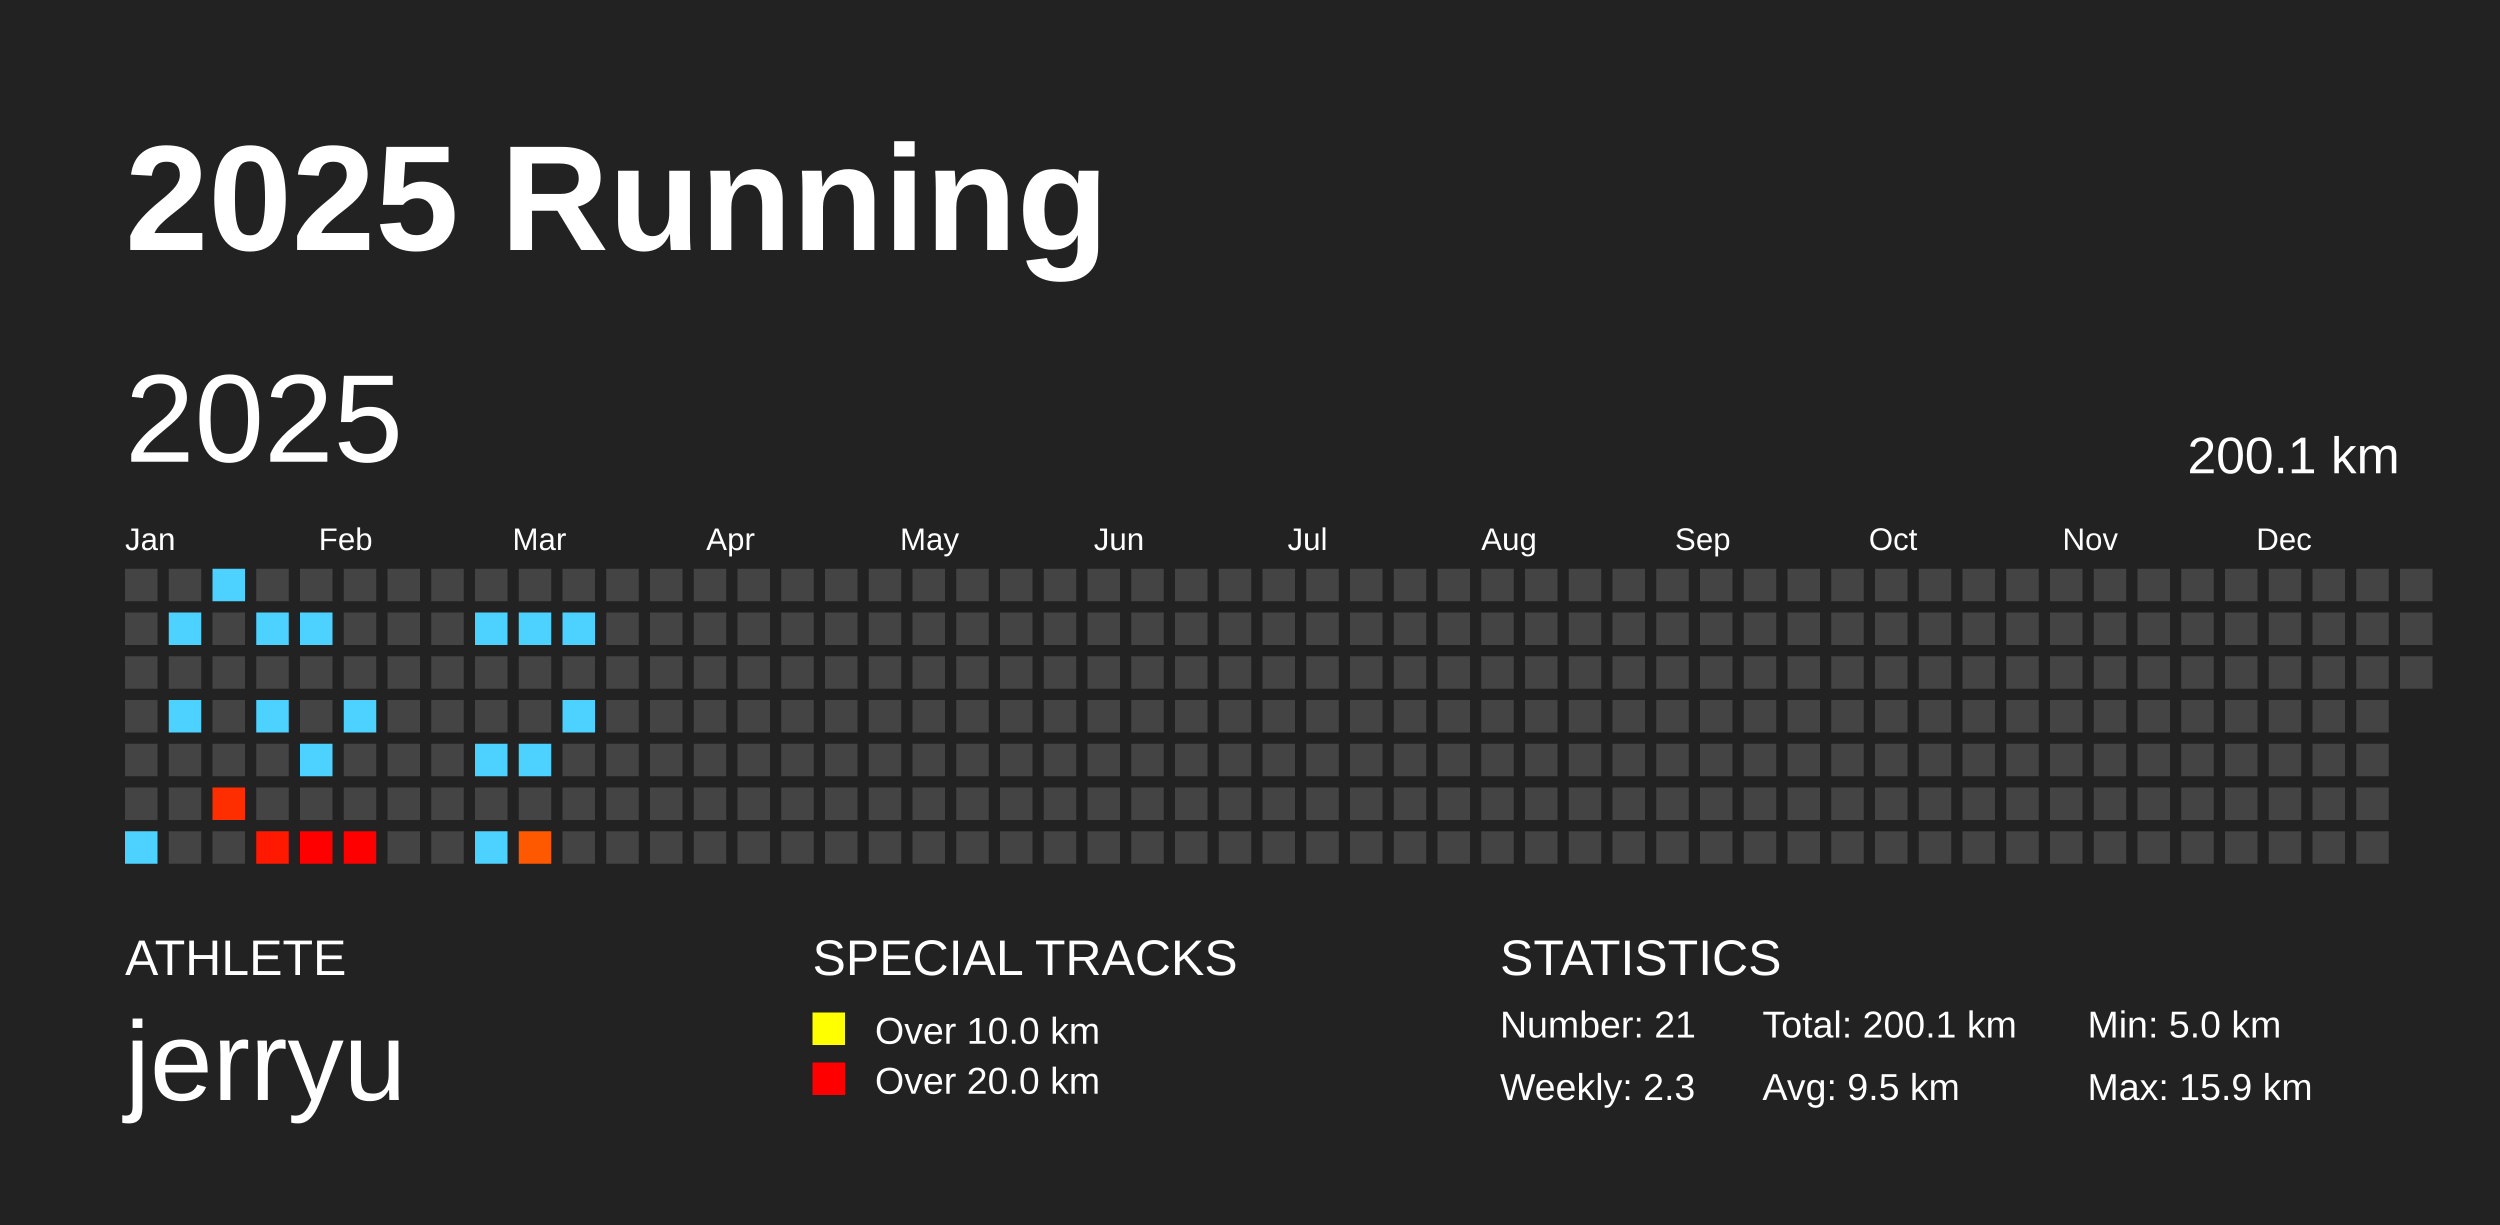
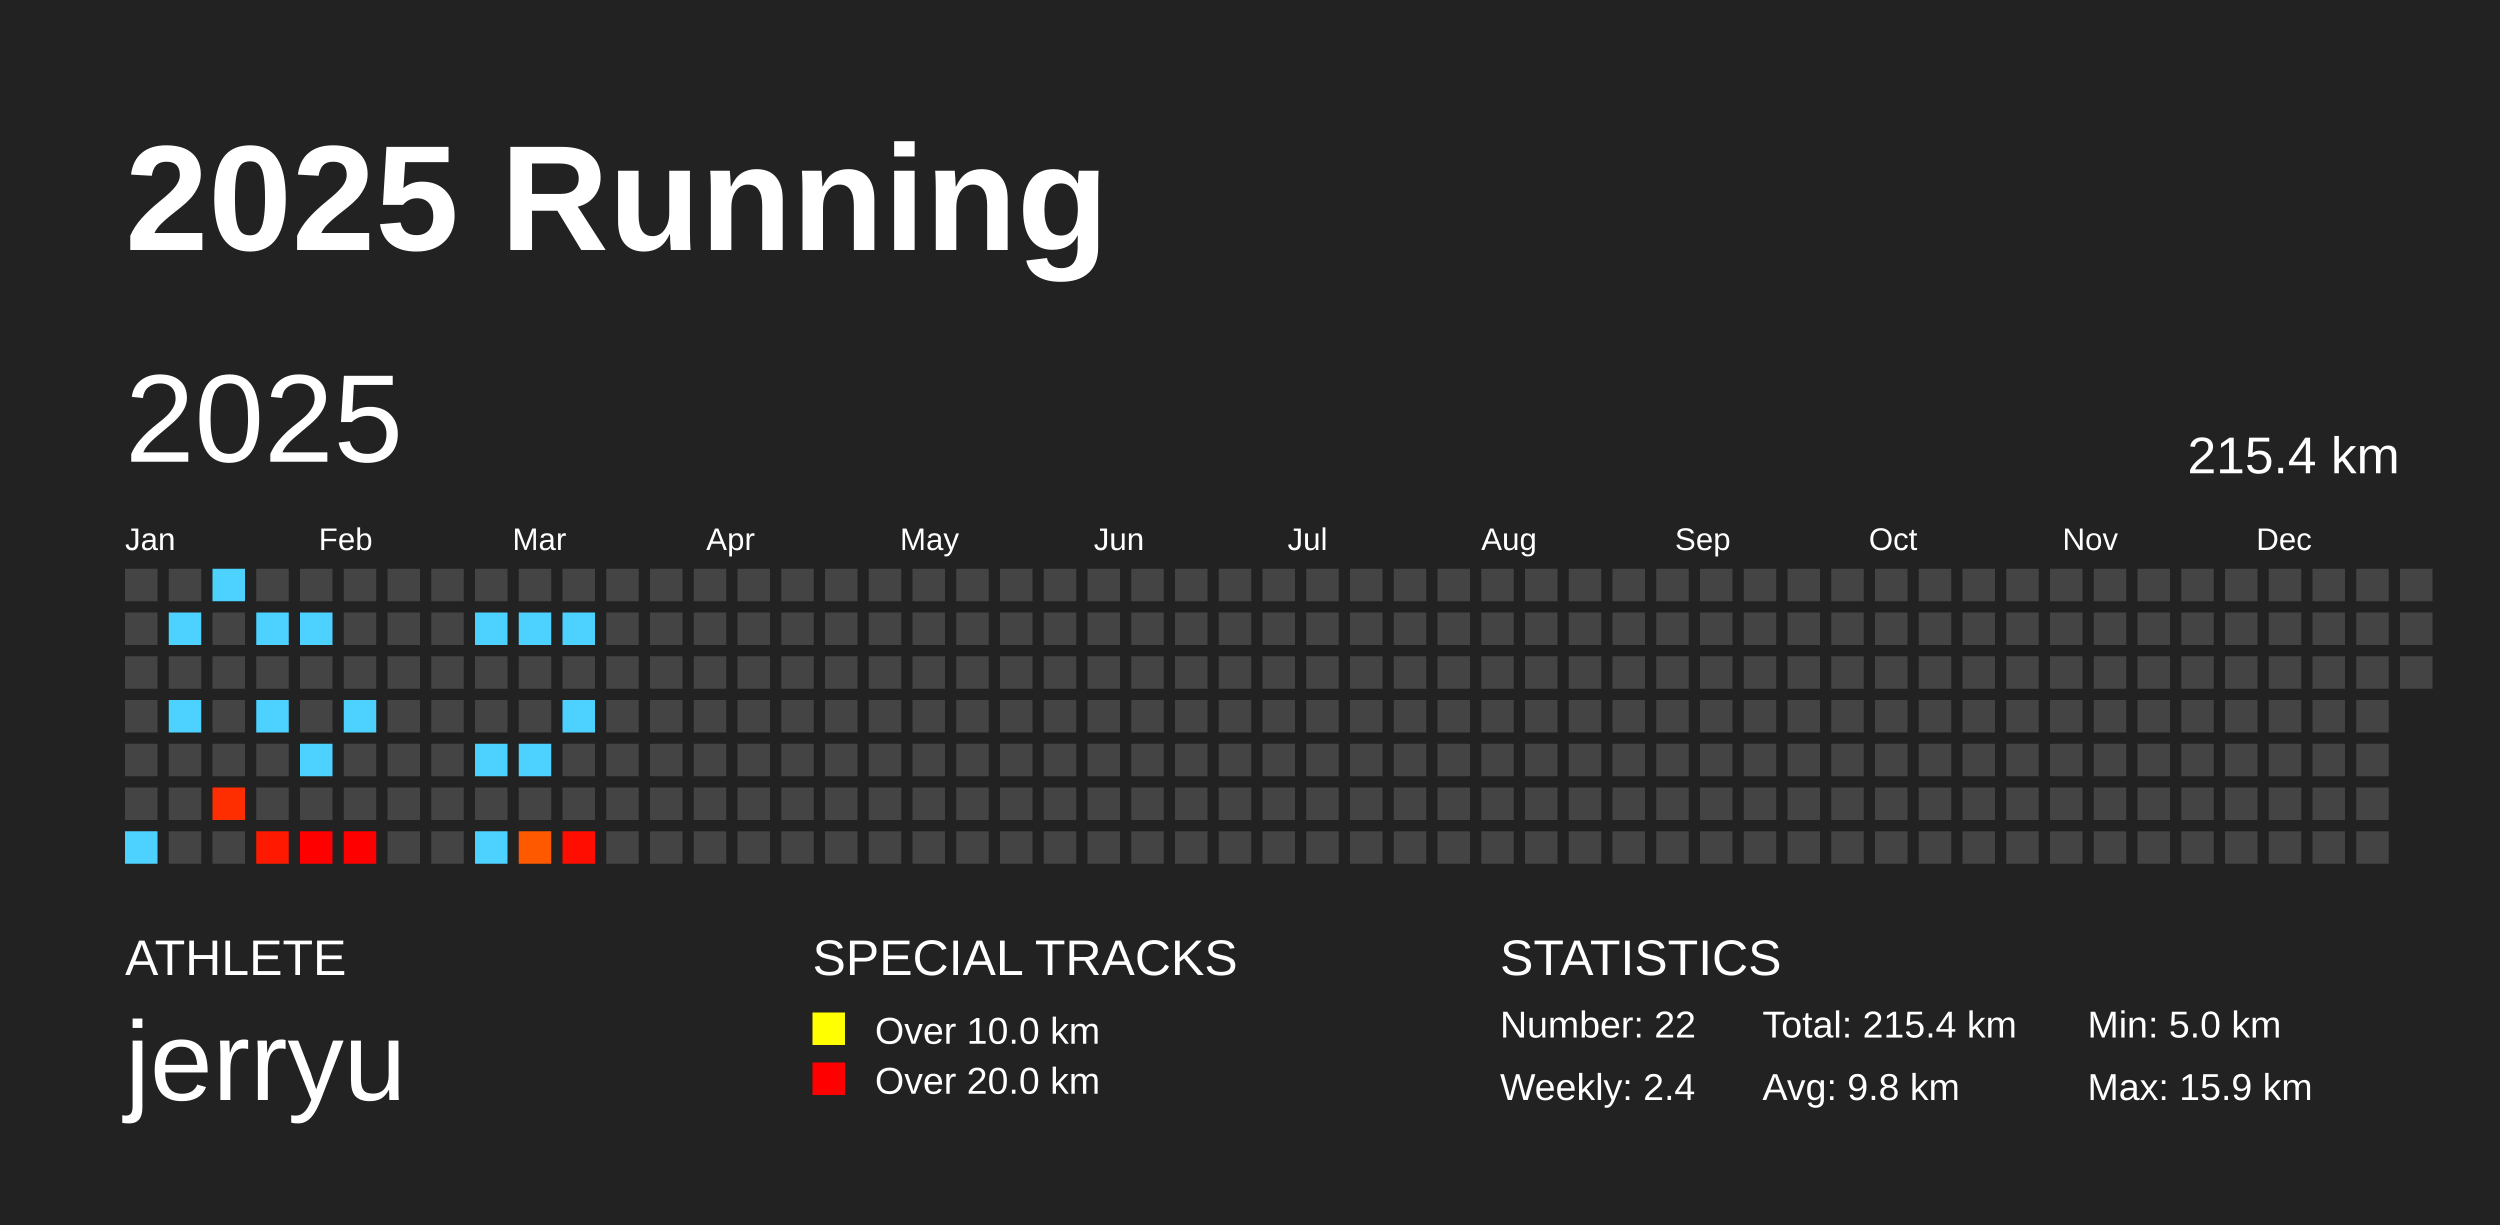
<svg xmlns="http://www.w3.org/2000/svg" baseProfile="full" height="98mm" version="1.1" viewBox="0,0,200,98" width="200mm">
  <defs />
  <rect fill="#222222" height="98" width="200" x="0" y="0" />
  <text fill="#FFFFFF" style="font-size:12px; font-family:Arial; font-weight:bold;" x="10" y="20">2025 Running</text>
  <text fill="#FFFFFF" style="font-size:4px; font-family:Arial" x="10" y="78">ATHLETE</text>
  <text fill="#FFFFFF" style="font-size:9px; font-family:Arial" x="10" y="88">jerryu</text>
  <text fill="#FFFFFF" style="font-size:4px; font-family:Arial" x="65" y="78">SPECIAL TRACKS</text>
  <rect fill="yellow" height="2.6" width="2.6" x="65" y="81" />
  <text fill="#FFFFFF" style="font-size:3px; font-family:Arial" x="70" y="83.5">Over 10.0 km</text>
  <rect fill="red" height="2.6" width="2.6" x="65" y="85" />
  <text fill="#FFFFFF" style="font-size:3px; font-family:Arial" x="70" y="87.5">Over 20.0 km</text>
  <text fill="#FFFFFF" style="font-size:4px; font-family:Arial" x="120" y="78">STATISTICS</text>
-   <text fill="#FFFFFF" style="font-size:3px; font-family:Arial" x="120" y="83">Number: 21</text>
-   <text fill="#FFFFFF" style="font-size:3px; font-family:Arial" x="120" y="88">Weekly: 2.3</text>
-   <text fill="#FFFFFF" style="font-size:3px; font-family:Arial" x="141" y="83">Total: 200.1 km</text>
-   <text fill="#FFFFFF" style="font-size:3px; font-family:Arial" x="141" y="88">Avg: 9.5 km</text>
+   <text fill="#FFFFFF" style="font-size:3px; font-family:Arial" x="120" y="83">Number: 22</text>
+   <text fill="#FFFFFF" style="font-size:3px; font-family:Arial" x="120" y="88">Weekly: 2.4</text>
+   <text fill="#FFFFFF" style="font-size:3px; font-family:Arial" x="141" y="83">Total: 215.4 km</text>
+   <text fill="#FFFFFF" style="font-size:3px; font-family:Arial" x="141" y="88">Avg: 9.8 km</text>
  <text fill="#FFFFFF" style="font-size:3px; font-family:Arial" x="167" y="83">Min: 5.0 km</text>
  <text fill="#FFFFFF" style="font-size:3px; font-family:Arial" x="167" y="88">Max: 15.9 km</text>
  <text dominant-baseline="hanging" fill="#FFFFFF" style="font-size:10.0px; font-family:Arial;" x="10" y="30">2025</text>
-   <text dominant-baseline="hanging" fill="#FFFFFF" style="font-size:4.125px; font-family:Arial;" x="175" y="35">200.1 km</text>
+   <text dominant-baseline="hanging" fill="#FFFFFF" style="font-size:4.125px; font-family:Arial;" x="175" y="35">215.4 km</text>
  <text fill="#FFFFFF" style="font-size:2.5px; font-family:Arial" x="10.0" y="44">Jan</text>
  <text fill="#FFFFFF" style="font-size:2.5px; font-family:Arial" x="25.5" y="44">Feb</text>
  <text fill="#FFFFFF" style="font-size:2.5px; font-family:Arial" x="41.0" y="44">Mar</text>
  <text fill="#FFFFFF" style="font-size:2.5px; font-family:Arial" x="56.5" y="44">Apr</text>
  <text fill="#FFFFFF" style="font-size:2.5px; font-family:Arial" x="72.0" y="44">May</text>
  <text fill="#FFFFFF" style="font-size:2.5px; font-family:Arial" x="87.5" y="44">Jun</text>
  <text fill="#FFFFFF" style="font-size:2.5px; font-family:Arial" x="103.0" y="44">Jul</text>
  <text fill="#FFFFFF" style="font-size:2.5px; font-family:Arial" x="118.5" y="44">Aug</text>
  <text fill="#FFFFFF" style="font-size:2.5px; font-family:Arial" x="134.0" y="44">Sep</text>
  <text fill="#FFFFFF" style="font-size:2.5px; font-family:Arial" x="149.5" y="44">Oct</text>
  <text fill="#FFFFFF" style="font-size:2.5px; font-family:Arial" x="165.0" y="44">Nov</text>
  <text fill="#FFFFFF" style="font-size:2.5px; font-family:Arial" x="180.5" y="44">Dec</text>
  <rect fill="#444444" height="2.6" width="2.6" x="10.0" y="45.5" />
  <rect fill="#444444" height="2.6" width="2.6" x="10.0" y="49.0" />
  <rect fill="#444444" height="2.6" width="2.6" x="10.0" y="52.5" />
  <rect fill="#444444" height="2.6" width="2.6" x="10.0" y="56.0" />
  <rect fill="#444444" height="2.6" width="2.6" x="10.0" y="59.5" />
  <rect fill="#444444" height="2.6" width="2.6" x="10.0" y="63.0" />
  <rect fill="#4dd2ff" height="2.6" width="2.6" x="10.0" y="66.5" />
  <rect fill="#444444" height="2.6" width="2.6" x="13.5" y="45.5" />
  <rect fill="#4dd2ff" height="2.6" width="2.6" x="13.5" y="49.0" />
  <rect fill="#444444" height="2.6" width="2.6" x="13.5" y="52.5" />
  <rect fill="#4dd2ff" height="2.6" width="2.6" x="13.5" y="56.0" />
  <rect fill="#444444" height="2.6" width="2.6" x="13.5" y="59.5" />
  <rect fill="#444444" height="2.6" width="2.6" x="13.5" y="63.0" />
  <rect fill="#444444" height="2.6" width="2.6" x="13.5" y="66.5" />
  <rect fill="#4dd2ff" height="2.6" width="2.6" x="17.0" y="45.5" />
  <rect fill="#444444" height="2.6" width="2.6" x="17.0" y="49.0" />
  <rect fill="#444444" height="2.6" width="2.6" x="17.0" y="52.5" />
  <rect fill="#444444" height="2.6" width="2.6" x="17.0" y="56.0" />
  <rect fill="#444444" height="2.6" width="2.6" x="17.0" y="59.5" />
  <rect fill="#ff2e00" height="2.6" width="2.6" x="17.0" y="63.0" />
  <rect fill="#444444" height="2.6" width="2.6" x="17.0" y="66.5" />
  <rect fill="#444444" height="2.6" width="2.6" x="20.5" y="45.5" />
  <rect fill="#4dd2ff" height="2.6" width="2.6" x="20.5" y="49.0" />
  <rect fill="#444444" height="2.6" width="2.6" x="20.5" y="52.5" />
  <rect fill="#4dd2ff" height="2.6" width="2.6" x="20.5" y="56.0" />
  <rect fill="#444444" height="2.6" width="2.6" x="20.5" y="59.5" />
  <rect fill="#444444" height="2.6" width="2.6" x="20.5" y="63.0" />
  <rect fill="#ff1900" height="2.6" width="2.6" x="20.5" y="66.5" />
  <rect fill="#444444" height="2.6" width="2.6" x="24.0" y="45.5" />
  <rect fill="#4dd2ff" height="2.6" width="2.6" x="24.0" y="49.0" />
  <rect fill="#444444" height="2.6" width="2.6" x="24.0" y="52.5" />
  <rect fill="#444444" height="2.6" width="2.6" x="24.0" y="56.0" />
  <rect fill="#4dd2ff" height="2.6" width="2.6" x="24.0" y="59.5" />
  <rect fill="#444444" height="2.6" width="2.6" x="24.0" y="63.0" />
  <rect fill="#ff0000" height="2.6" width="2.6" x="24.0" y="66.5" />
  <rect fill="#444444" height="2.6" width="2.6" x="27.5" y="45.5" />
  <rect fill="#444444" height="2.6" width="2.6" x="27.5" y="49.0" />
  <rect fill="#444444" height="2.6" width="2.6" x="27.5" y="52.5" />
  <rect fill="#4dd2ff" height="2.6" width="2.6" x="27.5" y="56.0" />
  <rect fill="#444444" height="2.6" width="2.6" x="27.5" y="59.5" />
  <rect fill="#444444" height="2.6" width="2.6" x="27.5" y="63.0" />
  <rect fill="#ff0000" height="2.6" width="2.6" x="27.5" y="66.5" />
  <rect fill="#444444" height="2.6" width="2.6" x="31.0" y="45.5" />
  <rect fill="#444444" height="2.6" width="2.6" x="31.0" y="49.0" />
  <rect fill="#444444" height="2.6" width="2.6" x="31.0" y="52.5" />
  <rect fill="#444444" height="2.6" width="2.6" x="31.0" y="56.0" />
  <rect fill="#444444" height="2.6" width="2.6" x="31.0" y="59.5" />
  <rect fill="#444444" height="2.6" width="2.6" x="31.0" y="63.0" />
  <rect fill="#444444" height="2.6" width="2.6" x="31.0" y="66.5" />
  <rect fill="#444444" height="2.6" width="2.6" x="34.5" y="45.5" />
  <rect fill="#444444" height="2.6" width="2.6" x="34.5" y="49.0" />
  <rect fill="#444444" height="2.6" width="2.6" x="34.5" y="52.5" />
  <rect fill="#444444" height="2.6" width="2.6" x="34.5" y="56.0" />
  <rect fill="#444444" height="2.6" width="2.6" x="34.5" y="59.5" />
  <rect fill="#444444" height="2.6" width="2.6" x="34.5" y="63.0" />
  <rect fill="#444444" height="2.6" width="2.6" x="34.5" y="66.5" />
  <rect fill="#444444" height="2.6" width="2.6" x="38.0" y="45.5" />
  <rect fill="#4dd2ff" height="2.6" width="2.6" x="38.0" y="49.0" />
  <rect fill="#444444" height="2.6" width="2.6" x="38.0" y="52.5" />
  <rect fill="#444444" height="2.6" width="2.6" x="38.0" y="56.0" />
  <rect fill="#4dd2ff" height="2.6" width="2.6" x="38.0" y="59.5" />
  <rect fill="#444444" height="2.6" width="2.6" x="38.0" y="63.0" />
  <rect fill="#4dd2ff" height="2.6" width="2.6" x="38.0" y="66.5" />
  <rect fill="#444444" height="2.6" width="2.6" x="41.5" y="45.5" />
  <rect fill="#4dd2ff" height="2.6" width="2.6" x="41.5" y="49.0" />
  <rect fill="#444444" height="2.6" width="2.6" x="41.5" y="52.5" />
  <rect fill="#444444" height="2.6" width="2.6" x="41.5" y="56.0" />
  <rect fill="#4dd2ff" height="2.6" width="2.6" x="41.5" y="59.5" />
  <rect fill="#444444" height="2.6" width="2.6" x="41.5" y="63.0" />
  <rect fill="#ff5900" height="2.6" width="2.6" x="41.5" y="66.5" />
  <rect fill="#444444" height="2.6" width="2.6" x="45.0" y="45.5" />
  <rect fill="#4dd2ff" height="2.6" width="2.6" x="45.0" y="49.0" />
  <rect fill="#444444" height="2.6" width="2.6" x="45.0" y="52.5" />
  <rect fill="#4dd2ff" height="2.6" width="2.6" x="45.0" y="56.0" />
  <rect fill="#444444" height="2.6" width="2.6" x="45.0" y="59.5" />
  <rect fill="#444444" height="2.6" width="2.6" x="45.0" y="63.0" />
-   <rect fill="#444444" height="2.6" width="2.6" x="45.0" y="66.5" />
+   <rect fill="#ff0d00" height="2.6" width="2.6" x="45.0" y="66.5" />
  <rect fill="#444444" height="2.6" width="2.6" x="48.5" y="45.5" />
  <rect fill="#444444" height="2.6" width="2.6" x="48.5" y="49.0" />
  <rect fill="#444444" height="2.6" width="2.6" x="48.5" y="52.5" />
  <rect fill="#444444" height="2.6" width="2.6" x="48.5" y="56.0" />
  <rect fill="#444444" height="2.6" width="2.6" x="48.5" y="59.5" />
  <rect fill="#444444" height="2.6" width="2.6" x="48.5" y="63.0" />
  <rect fill="#444444" height="2.6" width="2.6" x="48.5" y="66.5" />
  <rect fill="#444444" height="2.6" width="2.6" x="52.0" y="45.5" />
  <rect fill="#444444" height="2.6" width="2.6" x="52.0" y="49.0" />
  <rect fill="#444444" height="2.6" width="2.6" x="52.0" y="52.5" />
  <rect fill="#444444" height="2.6" width="2.6" x="52.0" y="56.0" />
  <rect fill="#444444" height="2.6" width="2.6" x="52.0" y="59.5" />
  <rect fill="#444444" height="2.6" width="2.6" x="52.0" y="63.0" />
  <rect fill="#444444" height="2.6" width="2.6" x="52.0" y="66.5" />
  <rect fill="#444444" height="2.6" width="2.6" x="55.5" y="45.5" />
  <rect fill="#444444" height="2.6" width="2.6" x="55.5" y="49.0" />
  <rect fill="#444444" height="2.6" width="2.6" x="55.5" y="52.5" />
  <rect fill="#444444" height="2.6" width="2.6" x="55.5" y="56.0" />
  <rect fill="#444444" height="2.6" width="2.6" x="55.5" y="59.5" />
  <rect fill="#444444" height="2.6" width="2.6" x="55.5" y="63.0" />
  <rect fill="#444444" height="2.6" width="2.6" x="55.5" y="66.5" />
  <rect fill="#444444" height="2.6" width="2.6" x="59.0" y="45.5" />
  <rect fill="#444444" height="2.6" width="2.6" x="59.0" y="49.0" />
  <rect fill="#444444" height="2.6" width="2.6" x="59.0" y="52.5" />
  <rect fill="#444444" height="2.6" width="2.6" x="59.0" y="56.0" />
  <rect fill="#444444" height="2.6" width="2.6" x="59.0" y="59.5" />
  <rect fill="#444444" height="2.6" width="2.6" x="59.0" y="63.0" />
  <rect fill="#444444" height="2.6" width="2.6" x="59.0" y="66.5" />
  <rect fill="#444444" height="2.6" width="2.6" x="62.5" y="45.5" />
  <rect fill="#444444" height="2.6" width="2.6" x="62.5" y="49.0" />
  <rect fill="#444444" height="2.6" width="2.6" x="62.5" y="52.5" />
  <rect fill="#444444" height="2.6" width="2.6" x="62.5" y="56.0" />
  <rect fill="#444444" height="2.6" width="2.6" x="62.5" y="59.5" />
  <rect fill="#444444" height="2.6" width="2.6" x="62.5" y="63.0" />
  <rect fill="#444444" height="2.6" width="2.6" x="62.5" y="66.5" />
  <rect fill="#444444" height="2.6" width="2.6" x="66.0" y="45.5" />
  <rect fill="#444444" height="2.6" width="2.6" x="66.0" y="49.0" />
  <rect fill="#444444" height="2.6" width="2.6" x="66.0" y="52.5" />
  <rect fill="#444444" height="2.6" width="2.6" x="66.0" y="56.0" />
  <rect fill="#444444" height="2.6" width="2.6" x="66.0" y="59.5" />
  <rect fill="#444444" height="2.6" width="2.6" x="66.0" y="63.0" />
  <rect fill="#444444" height="2.6" width="2.6" x="66.0" y="66.5" />
  <rect fill="#444444" height="2.6" width="2.6" x="69.5" y="45.5" />
  <rect fill="#444444" height="2.6" width="2.6" x="69.5" y="49.0" />
  <rect fill="#444444" height="2.6" width="2.6" x="69.5" y="52.5" />
  <rect fill="#444444" height="2.6" width="2.6" x="69.5" y="56.0" />
  <rect fill="#444444" height="2.6" width="2.6" x="69.5" y="59.5" />
  <rect fill="#444444" height="2.6" width="2.6" x="69.5" y="63.0" />
  <rect fill="#444444" height="2.6" width="2.6" x="69.5" y="66.5" />
  <rect fill="#444444" height="2.6" width="2.6" x="73.0" y="45.5" />
  <rect fill="#444444" height="2.6" width="2.6" x="73.0" y="49.0" />
  <rect fill="#444444" height="2.6" width="2.6" x="73.0" y="52.5" />
  <rect fill="#444444" height="2.6" width="2.6" x="73.0" y="56.0" />
  <rect fill="#444444" height="2.6" width="2.6" x="73.0" y="59.5" />
  <rect fill="#444444" height="2.6" width="2.6" x="73.0" y="63.0" />
  <rect fill="#444444" height="2.6" width="2.6" x="73.0" y="66.5" />
  <rect fill="#444444" height="2.6" width="2.6" x="76.5" y="45.5" />
  <rect fill="#444444" height="2.6" width="2.6" x="76.5" y="49.0" />
  <rect fill="#444444" height="2.6" width="2.6" x="76.5" y="52.5" />
  <rect fill="#444444" height="2.6" width="2.6" x="76.5" y="56.0" />
  <rect fill="#444444" height="2.6" width="2.6" x="76.5" y="59.5" />
  <rect fill="#444444" height="2.6" width="2.6" x="76.5" y="63.0" />
  <rect fill="#444444" height="2.6" width="2.6" x="76.5" y="66.5" />
  <rect fill="#444444" height="2.6" width="2.6" x="80.0" y="45.5" />
  <rect fill="#444444" height="2.6" width="2.6" x="80.0" y="49.0" />
  <rect fill="#444444" height="2.6" width="2.6" x="80.0" y="52.5" />
  <rect fill="#444444" height="2.6" width="2.6" x="80.0" y="56.0" />
  <rect fill="#444444" height="2.6" width="2.6" x="80.0" y="59.5" />
  <rect fill="#444444" height="2.6" width="2.6" x="80.0" y="63.0" />
  <rect fill="#444444" height="2.6" width="2.6" x="80.0" y="66.5" />
  <rect fill="#444444" height="2.6" width="2.6" x="83.5" y="45.5" />
  <rect fill="#444444" height="2.6" width="2.6" x="83.5" y="49.0" />
  <rect fill="#444444" height="2.6" width="2.6" x="83.5" y="52.5" />
  <rect fill="#444444" height="2.6" width="2.6" x="83.5" y="56.0" />
  <rect fill="#444444" height="2.6" width="2.6" x="83.5" y="59.5" />
  <rect fill="#444444" height="2.6" width="2.6" x="83.5" y="63.0" />
  <rect fill="#444444" height="2.6" width="2.6" x="83.5" y="66.5" />
  <rect fill="#444444" height="2.6" width="2.6" x="87.0" y="45.5" />
  <rect fill="#444444" height="2.6" width="2.6" x="87.0" y="49.0" />
  <rect fill="#444444" height="2.6" width="2.6" x="87.0" y="52.5" />
  <rect fill="#444444" height="2.6" width="2.6" x="87.0" y="56.0" />
  <rect fill="#444444" height="2.6" width="2.6" x="87.0" y="59.5" />
  <rect fill="#444444" height="2.6" width="2.6" x="87.0" y="63.0" />
  <rect fill="#444444" height="2.6" width="2.6" x="87.0" y="66.5" />
  <rect fill="#444444" height="2.6" width="2.6" x="90.5" y="45.5" />
  <rect fill="#444444" height="2.6" width="2.6" x="90.5" y="49.0" />
  <rect fill="#444444" height="2.6" width="2.6" x="90.5" y="52.5" />
  <rect fill="#444444" height="2.6" width="2.6" x="90.5" y="56.0" />
  <rect fill="#444444" height="2.6" width="2.6" x="90.5" y="59.5" />
  <rect fill="#444444" height="2.6" width="2.6" x="90.5" y="63.0" />
  <rect fill="#444444" height="2.6" width="2.6" x="90.5" y="66.5" />
  <rect fill="#444444" height="2.6" width="2.6" x="94.0" y="45.5" />
  <rect fill="#444444" height="2.6" width="2.6" x="94.0" y="49.0" />
  <rect fill="#444444" height="2.6" width="2.6" x="94.0" y="52.5" />
  <rect fill="#444444" height="2.6" width="2.6" x="94.0" y="56.0" />
  <rect fill="#444444" height="2.6" width="2.6" x="94.0" y="59.5" />
  <rect fill="#444444" height="2.6" width="2.6" x="94.0" y="63.0" />
  <rect fill="#444444" height="2.6" width="2.6" x="94.0" y="66.5" />
  <rect fill="#444444" height="2.6" width="2.6" x="97.5" y="45.5" />
  <rect fill="#444444" height="2.6" width="2.6" x="97.5" y="49.0" />
  <rect fill="#444444" height="2.6" width="2.6" x="97.5" y="52.5" />
  <rect fill="#444444" height="2.6" width="2.6" x="97.5" y="56.0" />
  <rect fill="#444444" height="2.6" width="2.6" x="97.5" y="59.5" />
  <rect fill="#444444" height="2.6" width="2.6" x="97.5" y="63.0" />
  <rect fill="#444444" height="2.6" width="2.6" x="97.5" y="66.5" />
  <rect fill="#444444" height="2.6" width="2.6" x="101.0" y="45.5" />
  <rect fill="#444444" height="2.6" width="2.6" x="101.0" y="49.0" />
  <rect fill="#444444" height="2.6" width="2.6" x="101.0" y="52.5" />
  <rect fill="#444444" height="2.6" width="2.6" x="101.0" y="56.0" />
  <rect fill="#444444" height="2.6" width="2.6" x="101.0" y="59.5" />
  <rect fill="#444444" height="2.6" width="2.6" x="101.0" y="63.0" />
  <rect fill="#444444" height="2.6" width="2.6" x="101.0" y="66.5" />
  <rect fill="#444444" height="2.6" width="2.6" x="104.5" y="45.5" />
  <rect fill="#444444" height="2.6" width="2.6" x="104.5" y="49.0" />
  <rect fill="#444444" height="2.6" width="2.6" x="104.5" y="52.5" />
  <rect fill="#444444" height="2.6" width="2.6" x="104.5" y="56.0" />
  <rect fill="#444444" height="2.6" width="2.6" x="104.5" y="59.5" />
  <rect fill="#444444" height="2.6" width="2.6" x="104.5" y="63.0" />
  <rect fill="#444444" height="2.6" width="2.6" x="104.5" y="66.5" />
  <rect fill="#444444" height="2.6" width="2.6" x="108.0" y="45.5" />
  <rect fill="#444444" height="2.6" width="2.6" x="108.0" y="49.0" />
  <rect fill="#444444" height="2.6" width="2.6" x="108.0" y="52.5" />
  <rect fill="#444444" height="2.6" width="2.6" x="108.0" y="56.0" />
  <rect fill="#444444" height="2.6" width="2.6" x="108.0" y="59.5" />
  <rect fill="#444444" height="2.6" width="2.6" x="108.0" y="63.0" />
  <rect fill="#444444" height="2.6" width="2.6" x="108.0" y="66.5" />
  <rect fill="#444444" height="2.6" width="2.6" x="111.5" y="45.5" />
  <rect fill="#444444" height="2.6" width="2.6" x="111.5" y="49.0" />
  <rect fill="#444444" height="2.6" width="2.6" x="111.5" y="52.5" />
  <rect fill="#444444" height="2.6" width="2.6" x="111.5" y="56.0" />
  <rect fill="#444444" height="2.6" width="2.6" x="111.5" y="59.5" />
  <rect fill="#444444" height="2.6" width="2.6" x="111.5" y="63.0" />
  <rect fill="#444444" height="2.6" width="2.6" x="111.5" y="66.5" />
  <rect fill="#444444" height="2.6" width="2.6" x="115.0" y="45.5" />
  <rect fill="#444444" height="2.6" width="2.6" x="115.0" y="49.0" />
  <rect fill="#444444" height="2.6" width="2.6" x="115.0" y="52.5" />
  <rect fill="#444444" height="2.6" width="2.6" x="115.0" y="56.0" />
  <rect fill="#444444" height="2.6" width="2.6" x="115.0" y="59.5" />
  <rect fill="#444444" height="2.6" width="2.6" x="115.0" y="63.0" />
  <rect fill="#444444" height="2.6" width="2.6" x="115.0" y="66.5" />
  <rect fill="#444444" height="2.6" width="2.6" x="118.5" y="45.5" />
  <rect fill="#444444" height="2.6" width="2.6" x="118.5" y="49.0" />
  <rect fill="#444444" height="2.6" width="2.6" x="118.5" y="52.5" />
  <rect fill="#444444" height="2.6" width="2.6" x="118.5" y="56.0" />
  <rect fill="#444444" height="2.6" width="2.6" x="118.5" y="59.5" />
  <rect fill="#444444" height="2.6" width="2.6" x="118.5" y="63.0" />
  <rect fill="#444444" height="2.6" width="2.6" x="118.5" y="66.5" />
  <rect fill="#444444" height="2.6" width="2.6" x="122.0" y="45.5" />
  <rect fill="#444444" height="2.6" width="2.6" x="122.0" y="49.0" />
  <rect fill="#444444" height="2.6" width="2.6" x="122.0" y="52.5" />
  <rect fill="#444444" height="2.6" width="2.6" x="122.0" y="56.0" />
  <rect fill="#444444" height="2.6" width="2.6" x="122.0" y="59.5" />
  <rect fill="#444444" height="2.6" width="2.6" x="122.0" y="63.0" />
  <rect fill="#444444" height="2.6" width="2.6" x="122.0" y="66.5" />
  <rect fill="#444444" height="2.6" width="2.6" x="125.5" y="45.5" />
  <rect fill="#444444" height="2.6" width="2.6" x="125.5" y="49.0" />
  <rect fill="#444444" height="2.6" width="2.6" x="125.5" y="52.5" />
  <rect fill="#444444" height="2.6" width="2.6" x="125.5" y="56.0" />
  <rect fill="#444444" height="2.6" width="2.6" x="125.5" y="59.5" />
  <rect fill="#444444" height="2.6" width="2.6" x="125.5" y="63.0" />
  <rect fill="#444444" height="2.6" width="2.6" x="125.5" y="66.5" />
  <rect fill="#444444" height="2.6" width="2.6" x="129.0" y="45.5" />
  <rect fill="#444444" height="2.6" width="2.6" x="129.0" y="49.0" />
  <rect fill="#444444" height="2.6" width="2.6" x="129.0" y="52.5" />
  <rect fill="#444444" height="2.6" width="2.6" x="129.0" y="56.0" />
  <rect fill="#444444" height="2.6" width="2.6" x="129.0" y="59.5" />
  <rect fill="#444444" height="2.6" width="2.6" x="129.0" y="63.0" />
  <rect fill="#444444" height="2.6" width="2.6" x="129.0" y="66.5" />
  <rect fill="#444444" height="2.6" width="2.6" x="132.5" y="45.5" />
  <rect fill="#444444" height="2.6" width="2.6" x="132.5" y="49.0" />
  <rect fill="#444444" height="2.6" width="2.6" x="132.5" y="52.5" />
  <rect fill="#444444" height="2.6" width="2.6" x="132.5" y="56.0" />
  <rect fill="#444444" height="2.6" width="2.6" x="132.5" y="59.5" />
  <rect fill="#444444" height="2.6" width="2.6" x="132.5" y="63.0" />
  <rect fill="#444444" height="2.6" width="2.6" x="132.5" y="66.5" />
  <rect fill="#444444" height="2.6" width="2.6" x="136.0" y="45.5" />
  <rect fill="#444444" height="2.6" width="2.6" x="136.0" y="49.0" />
  <rect fill="#444444" height="2.6" width="2.6" x="136.0" y="52.5" />
  <rect fill="#444444" height="2.6" width="2.6" x="136.0" y="56.0" />
  <rect fill="#444444" height="2.6" width="2.6" x="136.0" y="59.5" />
  <rect fill="#444444" height="2.6" width="2.6" x="136.0" y="63.0" />
  <rect fill="#444444" height="2.6" width="2.6" x="136.0" y="66.5" />
  <rect fill="#444444" height="2.6" width="2.6" x="139.5" y="45.5" />
  <rect fill="#444444" height="2.6" width="2.6" x="139.5" y="49.0" />
  <rect fill="#444444" height="2.6" width="2.6" x="139.5" y="52.5" />
  <rect fill="#444444" height="2.6" width="2.6" x="139.5" y="56.0" />
  <rect fill="#444444" height="2.6" width="2.6" x="139.5" y="59.5" />
  <rect fill="#444444" height="2.6" width="2.6" x="139.5" y="63.0" />
  <rect fill="#444444" height="2.6" width="2.6" x="139.5" y="66.5" />
  <rect fill="#444444" height="2.6" width="2.6" x="143.0" y="45.5" />
  <rect fill="#444444" height="2.6" width="2.6" x="143.0" y="49.0" />
  <rect fill="#444444" height="2.6" width="2.6" x="143.0" y="52.5" />
  <rect fill="#444444" height="2.6" width="2.6" x="143.0" y="56.0" />
  <rect fill="#444444" height="2.6" width="2.6" x="143.0" y="59.5" />
  <rect fill="#444444" height="2.6" width="2.6" x="143.0" y="63.0" />
  <rect fill="#444444" height="2.6" width="2.6" x="143.0" y="66.5" />
  <rect fill="#444444" height="2.6" width="2.6" x="146.5" y="45.5" />
  <rect fill="#444444" height="2.6" width="2.6" x="146.5" y="49.0" />
  <rect fill="#444444" height="2.6" width="2.6" x="146.5" y="52.5" />
  <rect fill="#444444" height="2.6" width="2.6" x="146.5" y="56.0" />
  <rect fill="#444444" height="2.6" width="2.6" x="146.5" y="59.5" />
  <rect fill="#444444" height="2.6" width="2.6" x="146.5" y="63.0" />
  <rect fill="#444444" height="2.6" width="2.6" x="146.5" y="66.5" />
  <rect fill="#444444" height="2.6" width="2.6" x="150.0" y="45.5" />
  <rect fill="#444444" height="2.6" width="2.6" x="150.0" y="49.0" />
  <rect fill="#444444" height="2.6" width="2.6" x="150.0" y="52.5" />
  <rect fill="#444444" height="2.6" width="2.6" x="150.0" y="56.0" />
  <rect fill="#444444" height="2.6" width="2.6" x="150.0" y="59.5" />
  <rect fill="#444444" height="2.6" width="2.6" x="150.0" y="63.0" />
  <rect fill="#444444" height="2.6" width="2.6" x="150.0" y="66.5" />
  <rect fill="#444444" height="2.6" width="2.6" x="153.5" y="45.5" />
  <rect fill="#444444" height="2.6" width="2.6" x="153.5" y="49.0" />
  <rect fill="#444444" height="2.6" width="2.6" x="153.5" y="52.5" />
  <rect fill="#444444" height="2.6" width="2.6" x="153.5" y="56.0" />
  <rect fill="#444444" height="2.6" width="2.6" x="153.5" y="59.5" />
  <rect fill="#444444" height="2.6" width="2.6" x="153.5" y="63.0" />
  <rect fill="#444444" height="2.6" width="2.6" x="153.5" y="66.5" />
  <rect fill="#444444" height="2.6" width="2.6" x="157.0" y="45.5" />
  <rect fill="#444444" height="2.6" width="2.6" x="157.0" y="49.0" />
  <rect fill="#444444" height="2.6" width="2.6" x="157.0" y="52.5" />
  <rect fill="#444444" height="2.6" width="2.6" x="157.0" y="56.0" />
  <rect fill="#444444" height="2.6" width="2.6" x="157.0" y="59.5" />
  <rect fill="#444444" height="2.6" width="2.6" x="157.0" y="63.0" />
  <rect fill="#444444" height="2.6" width="2.6" x="157.0" y="66.5" />
  <rect fill="#444444" height="2.6" width="2.6" x="160.5" y="45.5" />
  <rect fill="#444444" height="2.6" width="2.6" x="160.5" y="49.0" />
  <rect fill="#444444" height="2.6" width="2.6" x="160.5" y="52.5" />
  <rect fill="#444444" height="2.6" width="2.6" x="160.5" y="56.0" />
  <rect fill="#444444" height="2.6" width="2.6" x="160.5" y="59.5" />
  <rect fill="#444444" height="2.6" width="2.6" x="160.5" y="63.0" />
  <rect fill="#444444" height="2.6" width="2.6" x="160.5" y="66.5" />
  <rect fill="#444444" height="2.6" width="2.6" x="164.0" y="45.5" />
  <rect fill="#444444" height="2.6" width="2.6" x="164.0" y="49.0" />
  <rect fill="#444444" height="2.6" width="2.6" x="164.0" y="52.5" />
  <rect fill="#444444" height="2.6" width="2.6" x="164.0" y="56.0" />
  <rect fill="#444444" height="2.6" width="2.6" x="164.0" y="59.5" />
  <rect fill="#444444" height="2.6" width="2.6" x="164.0" y="63.0" />
  <rect fill="#444444" height="2.6" width="2.6" x="164.0" y="66.5" />
  <rect fill="#444444" height="2.6" width="2.6" x="167.5" y="45.5" />
  <rect fill="#444444" height="2.6" width="2.6" x="167.5" y="49.0" />
  <rect fill="#444444" height="2.6" width="2.6" x="167.5" y="52.5" />
  <rect fill="#444444" height="2.6" width="2.6" x="167.5" y="56.0" />
  <rect fill="#444444" height="2.6" width="2.6" x="167.5" y="59.5" />
  <rect fill="#444444" height="2.6" width="2.6" x="167.5" y="63.0" />
  <rect fill="#444444" height="2.6" width="2.6" x="167.5" y="66.5" />
  <rect fill="#444444" height="2.6" width="2.6" x="171.0" y="45.5" />
  <rect fill="#444444" height="2.6" width="2.6" x="171.0" y="49.0" />
  <rect fill="#444444" height="2.6" width="2.6" x="171.0" y="52.5" />
  <rect fill="#444444" height="2.6" width="2.6" x="171.0" y="56.0" />
  <rect fill="#444444" height="2.6" width="2.6" x="171.0" y="59.5" />
  <rect fill="#444444" height="2.6" width="2.6" x="171.0" y="63.0" />
  <rect fill="#444444" height="2.6" width="2.6" x="171.0" y="66.5" />
  <rect fill="#444444" height="2.6" width="2.6" x="174.5" y="45.5" />
  <rect fill="#444444" height="2.6" width="2.6" x="174.5" y="49.0" />
  <rect fill="#444444" height="2.6" width="2.6" x="174.5" y="52.5" />
  <rect fill="#444444" height="2.6" width="2.6" x="174.5" y="56.0" />
  <rect fill="#444444" height="2.6" width="2.6" x="174.5" y="59.5" />
  <rect fill="#444444" height="2.6" width="2.6" x="174.5" y="63.0" />
  <rect fill="#444444" height="2.6" width="2.6" x="174.5" y="66.5" />
  <rect fill="#444444" height="2.6" width="2.6" x="178.0" y="45.5" />
  <rect fill="#444444" height="2.6" width="2.6" x="178.0" y="49.0" />
  <rect fill="#444444" height="2.6" width="2.6" x="178.0" y="52.5" />
  <rect fill="#444444" height="2.6" width="2.6" x="178.0" y="56.0" />
  <rect fill="#444444" height="2.6" width="2.6" x="178.0" y="59.5" />
  <rect fill="#444444" height="2.6" width="2.6" x="178.0" y="63.0" />
  <rect fill="#444444" height="2.6" width="2.6" x="178.0" y="66.5" />
  <rect fill="#444444" height="2.6" width="2.6" x="181.5" y="45.5" />
  <rect fill="#444444" height="2.6" width="2.6" x="181.5" y="49.0" />
  <rect fill="#444444" height="2.6" width="2.6" x="181.5" y="52.5" />
  <rect fill="#444444" height="2.6" width="2.6" x="181.5" y="56.0" />
  <rect fill="#444444" height="2.6" width="2.6" x="181.5" y="59.5" />
  <rect fill="#444444" height="2.6" width="2.6" x="181.5" y="63.0" />
  <rect fill="#444444" height="2.6" width="2.6" x="181.5" y="66.5" />
  <rect fill="#444444" height="2.6" width="2.6" x="185.0" y="45.5" />
  <rect fill="#444444" height="2.6" width="2.6" x="185.0" y="49.0" />
  <rect fill="#444444" height="2.6" width="2.6" x="185.0" y="52.5" />
  <rect fill="#444444" height="2.6" width="2.6" x="185.0" y="56.0" />
  <rect fill="#444444" height="2.6" width="2.6" x="185.0" y="59.5" />
  <rect fill="#444444" height="2.6" width="2.6" x="185.0" y="63.0" />
  <rect fill="#444444" height="2.6" width="2.6" x="185.0" y="66.5" />
  <rect fill="#444444" height="2.6" width="2.6" x="188.5" y="45.5" />
  <rect fill="#444444" height="2.6" width="2.6" x="188.5" y="49.0" />
  <rect fill="#444444" height="2.6" width="2.6" x="188.5" y="52.5" />
  <rect fill="#444444" height="2.6" width="2.6" x="188.5" y="56.0" />
  <rect fill="#444444" height="2.6" width="2.6" x="188.5" y="59.5" />
  <rect fill="#444444" height="2.6" width="2.6" x="188.5" y="63.0" />
  <rect fill="#444444" height="2.6" width="2.6" x="188.5" y="66.5" />
  <rect fill="#444444" height="2.6" width="2.6" x="192.0" y="45.5" />
  <rect fill="#444444" height="2.6" width="2.6" x="192.0" y="49.0" />
  <rect fill="#444444" height="2.6" width="2.6" x="192.0" y="52.5" />
</svg>
